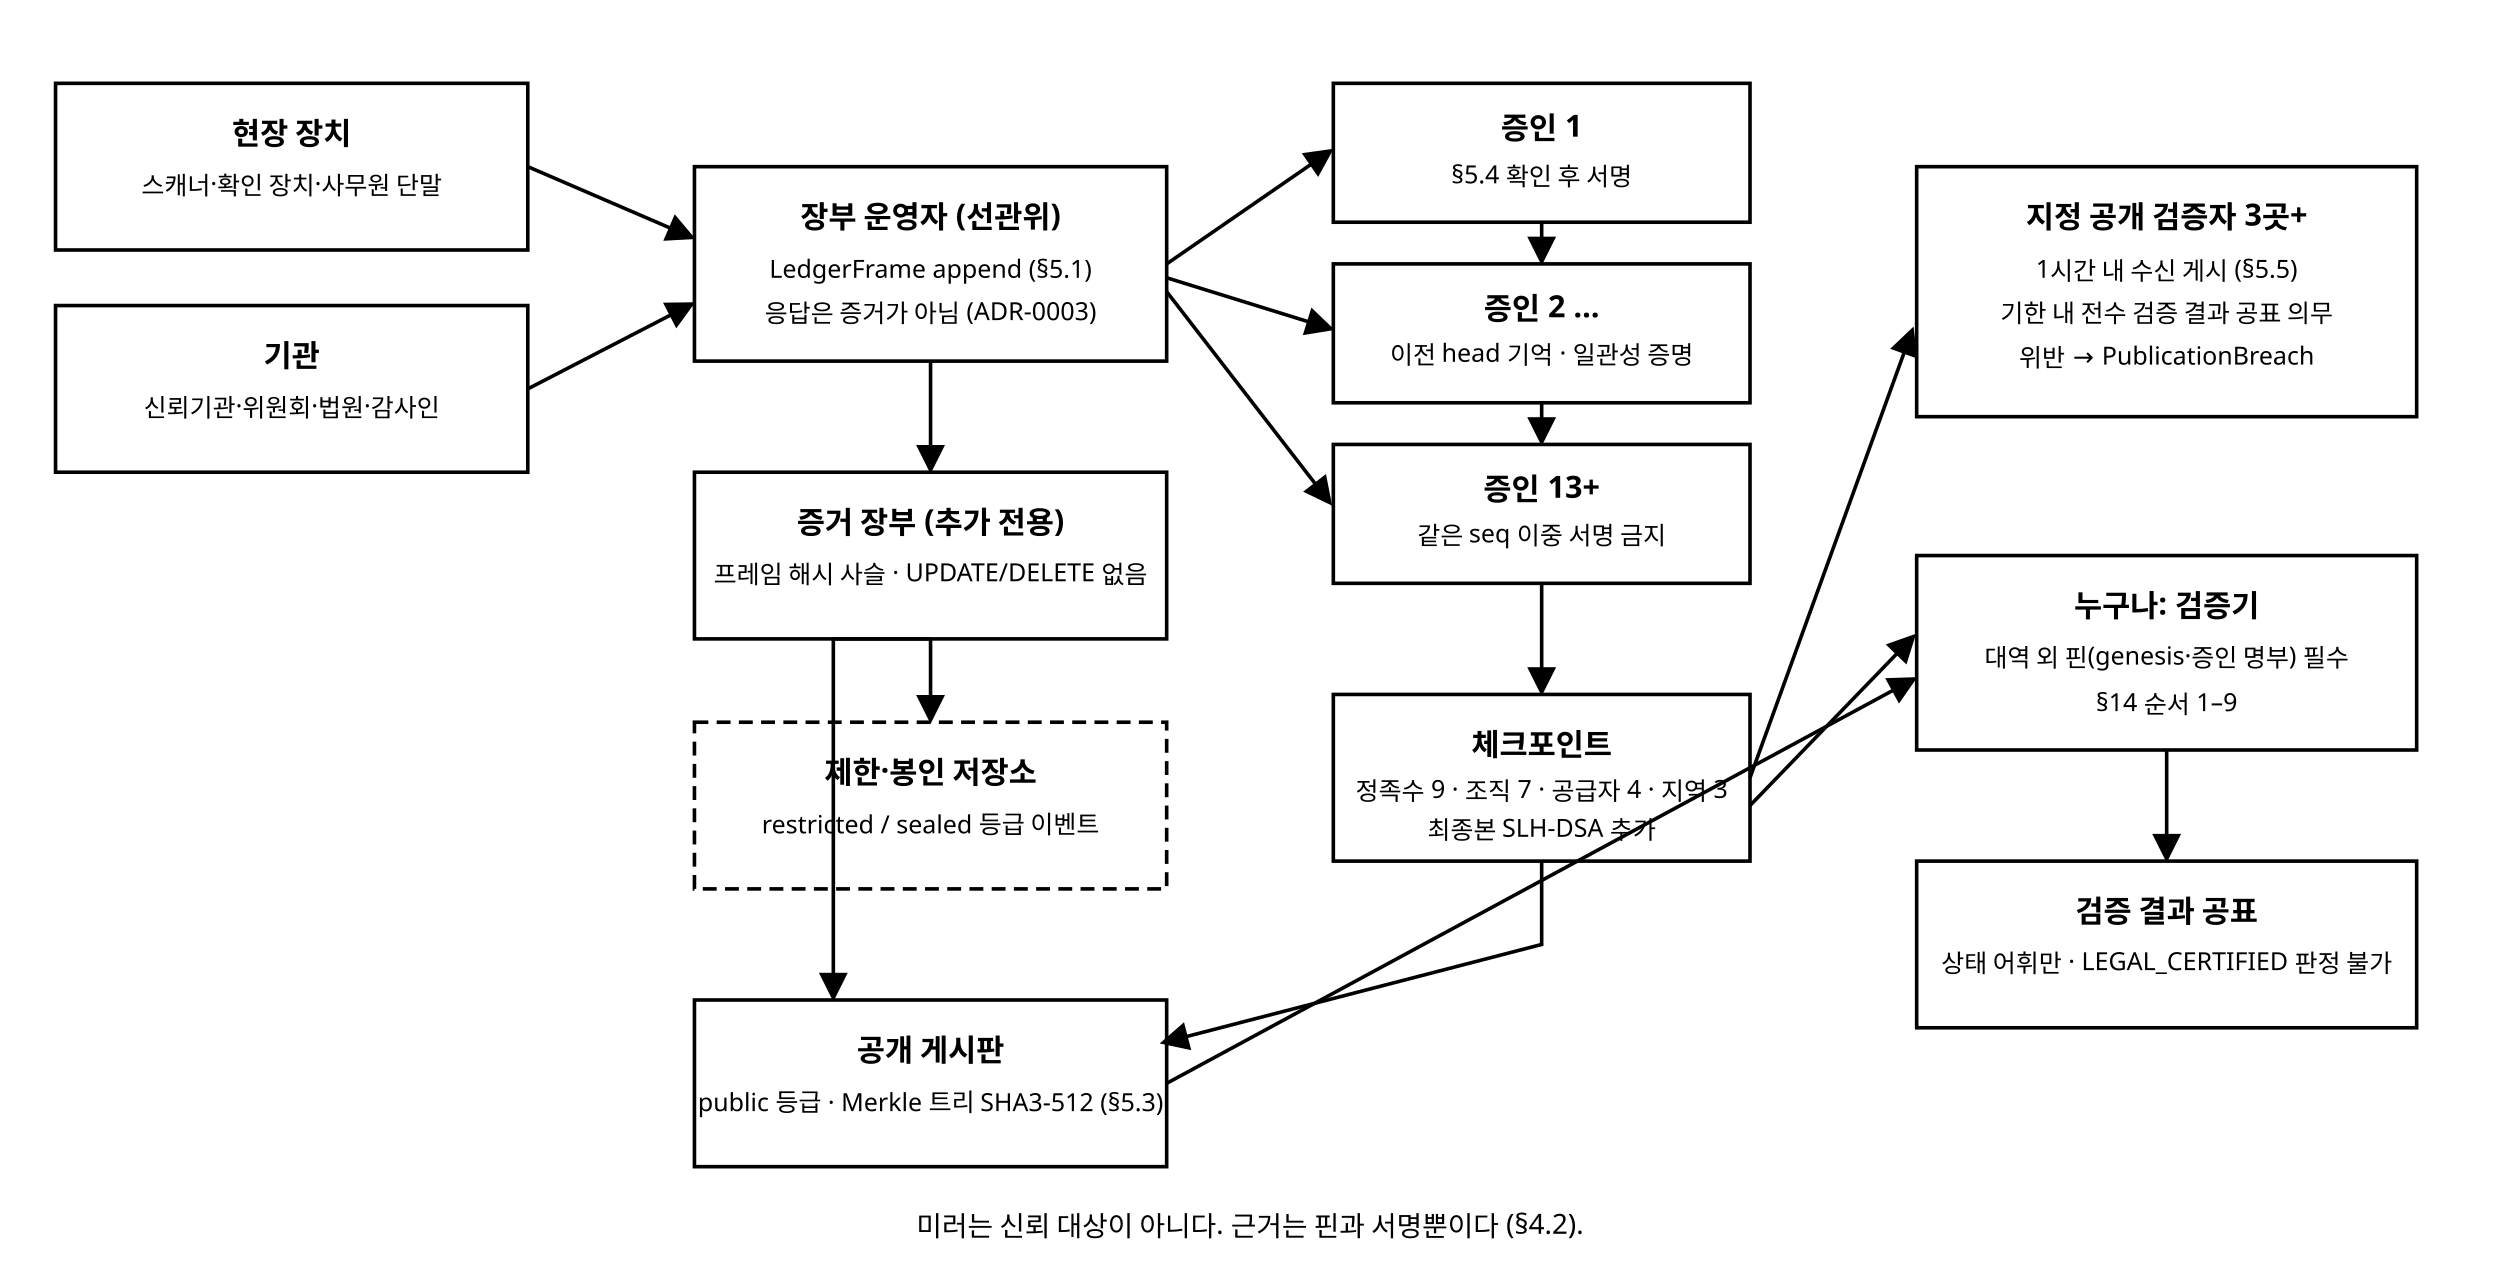
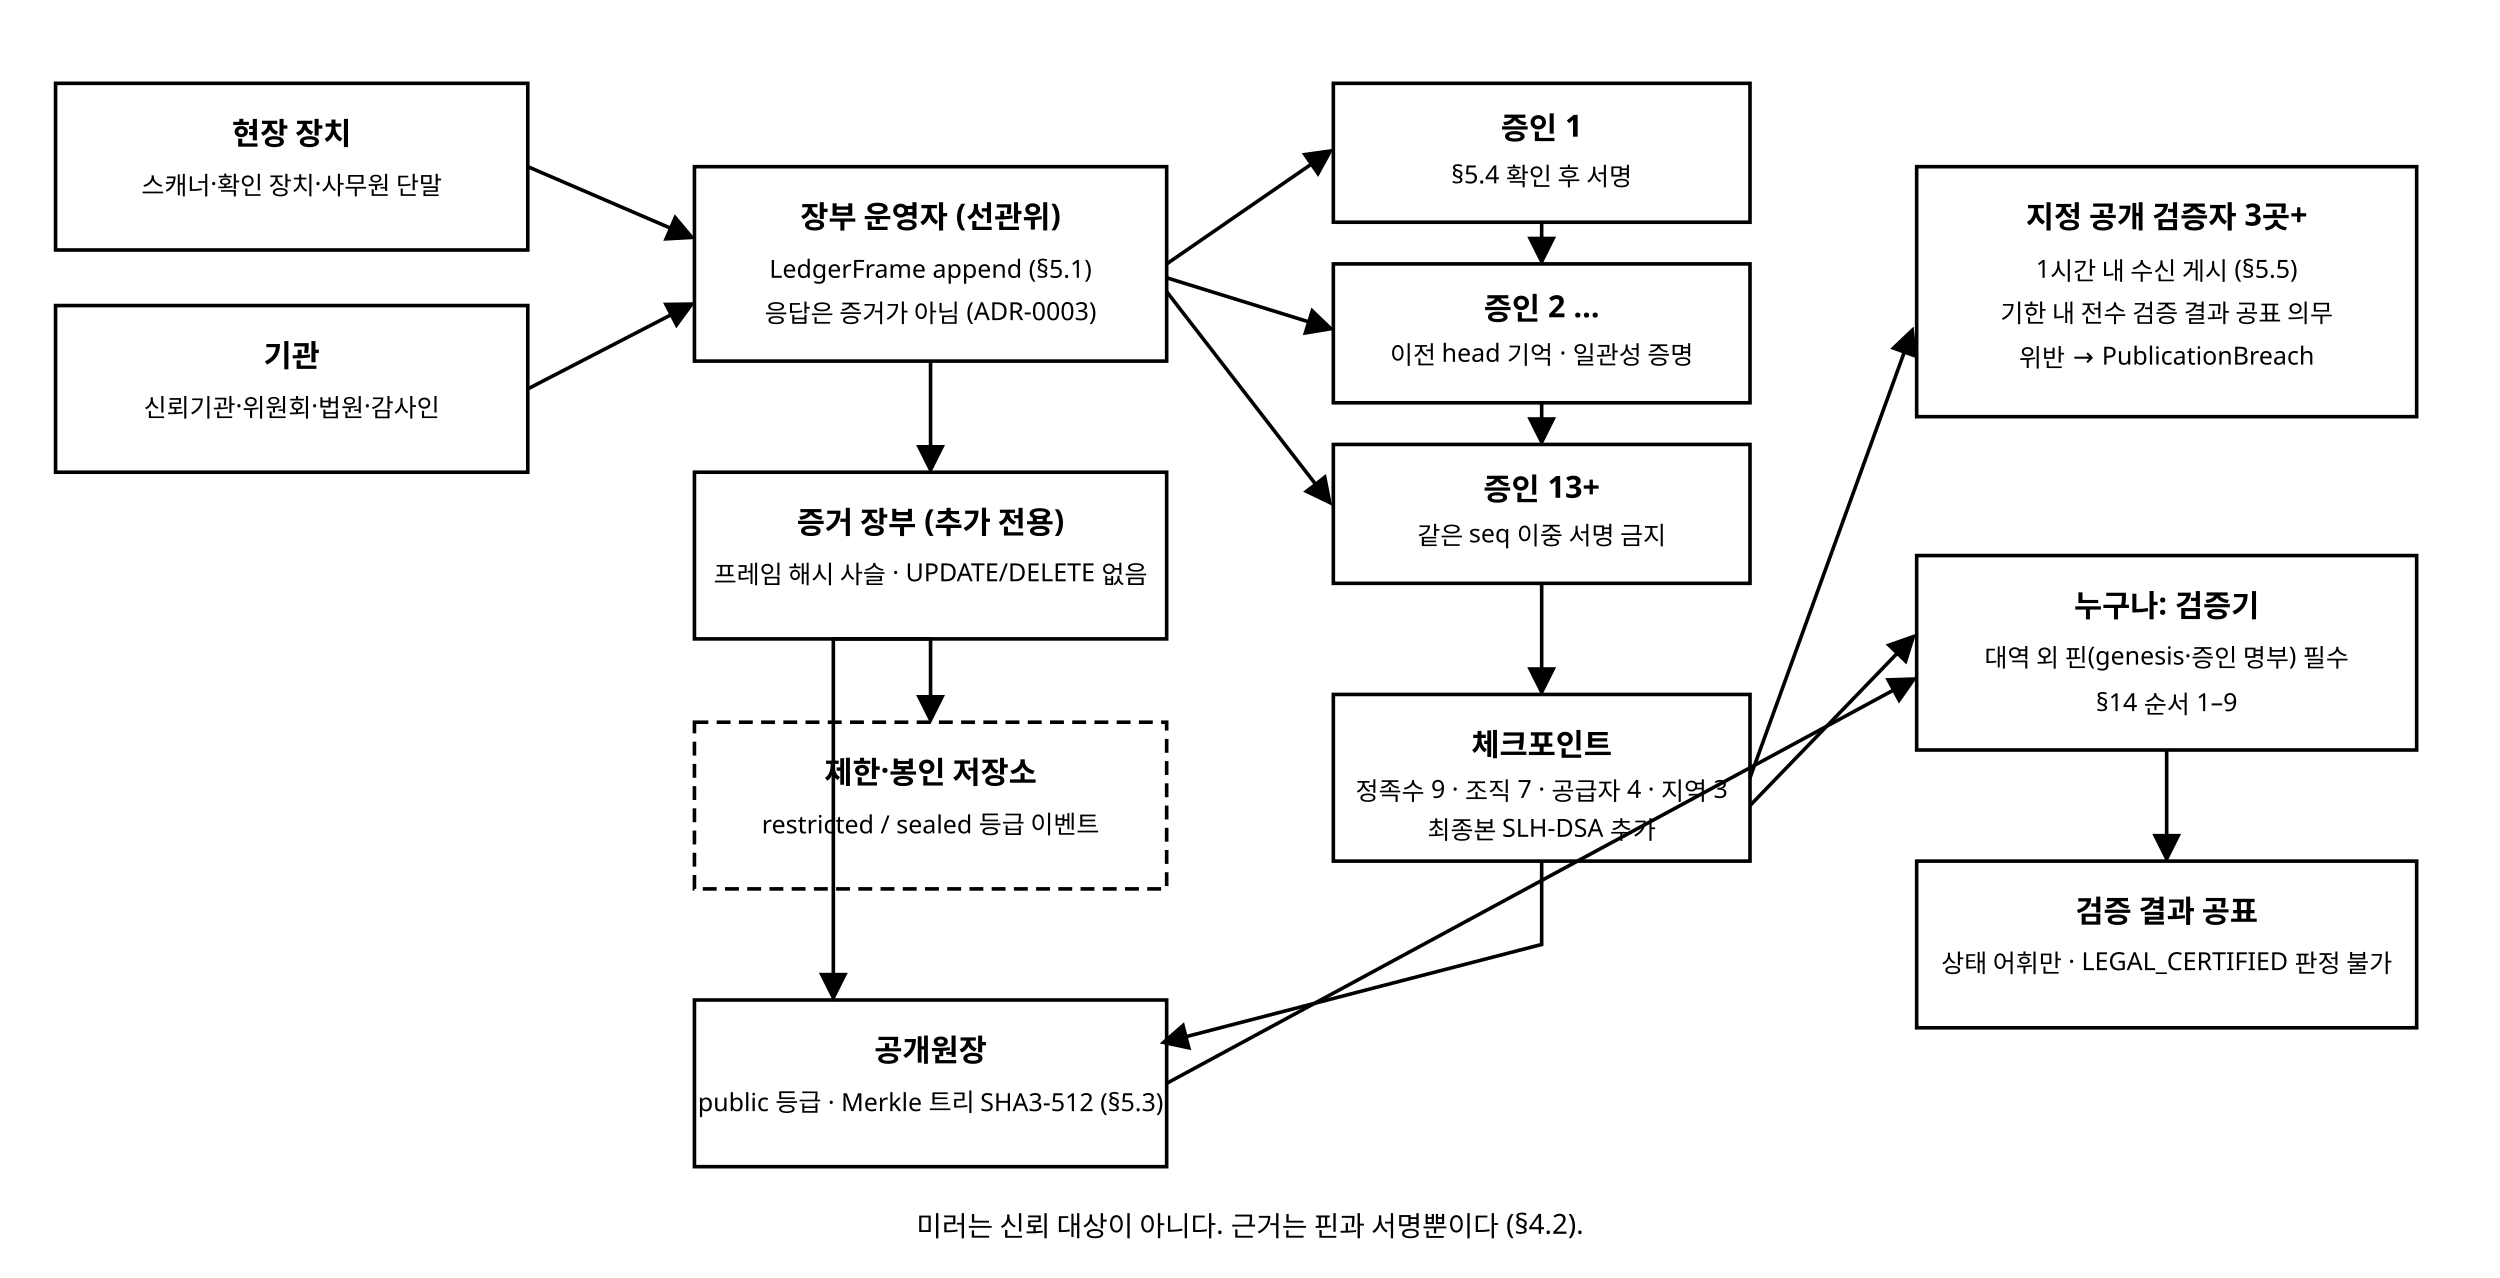
<svg xmlns="http://www.w3.org/2000/svg" viewBox="0 0 900 460" width="900" height="460" font-family="sans-serif" font-size="11">
  <defs>
    <marker id="b" markerWidth="8" markerHeight="8" refX="6" refY="4" orient="auto">
      <path d="M0,0 L8,4 L0,8 z" fill="currentColor" />
    </marker>
  </defs>
  <g fill="none" stroke="currentColor" stroke-width="1.3">
    <rect x="20" y="30" width="170" height="60" />
    <rect x="20" y="110" width="170" height="60" />
    <rect x="250" y="60" width="170" height="70" />
    <rect x="250" y="170" width="170" height="60" />
    <rect x="250" y="260" width="170" height="60" stroke-dasharray="5 3" />
    <rect x="480" y="30" width="150" height="50" />
    <rect x="480" y="95" width="150" height="50" />
    <rect x="480" y="160" width="150" height="50" />
    <rect x="480" y="250" width="150" height="60" />
    <rect x="690" y="60" width="180" height="90" />
    <rect x="690" y="200" width="180" height="70" />
    <rect x="690" y="310" width="180" height="60" />
    <rect x="250" y="360" width="170" height="60" />
  </g>
  <g fill="currentColor">
    <text x="105" y="52" text-anchor="middle" font-weight="bold">현장 장치</text>
    <text x="105" y="70" text-anchor="middle" font-size="9">스캐너·확인 장치·사무원 단말</text>
    <text x="105" y="132" text-anchor="middle" font-weight="bold">기관</text>
    <text x="105" y="150" text-anchor="middle" font-size="9">신뢰기관·위원회·법원·감사인</text>
    <text x="335" y="82" text-anchor="middle" font-weight="bold">장부 운영자 (선관위)</text>
    <text x="335" y="100" text-anchor="middle" font-size="9">LedgerFrame append (§5.1)</text>
    <text x="335" y="116" text-anchor="middle" font-size="9">응답은 증거가 아님 (ADR-0003)</text>
    <text x="335" y="192" text-anchor="middle" font-weight="bold">증거 장부 (추가 전용)</text>
    <text x="335" y="210" text-anchor="middle" font-size="9">프레임 해시 사슬 · UPDATE/DELETE 없음</text>
    <text x="335" y="282" text-anchor="middle" font-weight="bold">제한·봉인 저장소</text>
    <text x="335" y="300" text-anchor="middle" font-size="9">restricted / sealed 등급 이벤트</text>
-     <text x="335" y="382" text-anchor="middle" font-weight="bold">공개 게시판</text>
+     <text x="335" y="382" text-anchor="middle" font-weight="bold">공개원장</text>
    <text x="335" y="400" text-anchor="middle" font-size="9">public 등급 · Merkle 트리 SHA3-512 (§5.3)</text>
    <text x="555" y="50" text-anchor="middle" font-weight="bold">증인 1</text>
    <text x="555" y="66" text-anchor="middle" font-size="9">§5.4 확인 후 서명</text>
    <text x="555" y="115" text-anchor="middle" font-weight="bold">증인 2 …</text>
    <text x="555" y="131" text-anchor="middle" font-size="9">이전 head 기억 · 일관성 증명</text>
    <text x="555" y="180" text-anchor="middle" font-weight="bold">증인 13+</text>
    <text x="555" y="196" text-anchor="middle" font-size="9">같은 seq 이중 서명 금지</text>
    <text x="555" y="272" text-anchor="middle" font-weight="bold">체크포인트</text>
    <text x="555" y="288" text-anchor="middle" font-size="9">정족수 9 · 조직 7 · 공급자 4 · 지역 3</text>
    <text x="555" y="302" text-anchor="middle" font-size="9">최종본 SLH-DSA 추가</text>
    <text x="780" y="82" text-anchor="middle" font-weight="bold">지정 공개 검증자 3곳+</text>
    <text x="780" y="100" text-anchor="middle" font-size="9">1시간 내 수신 게시 (§5.5)</text>
    <text x="780" y="116" text-anchor="middle" font-size="9">기한 내 전수 검증 결과 공표 의무</text>
    <text x="780" y="132" text-anchor="middle" font-size="9">위반 → PublicationBreach</text>
    <text x="780" y="222" text-anchor="middle" font-weight="bold">누구나: 검증기</text>
    <text x="780" y="240" text-anchor="middle" font-size="9">대역 외 핀(genesis·증인 명부) 필수</text>
    <text x="780" y="256" text-anchor="middle" font-size="9">§14 순서 1–9</text>
    <text x="780" y="332" text-anchor="middle" font-weight="bold">검증 결과 공표</text>
    <text x="780" y="350" text-anchor="middle" font-size="9">상태 어휘만 · LEGAL_CERTIFIED 판정 불가</text>
    <text x="450" y="445" text-anchor="middle" font-size="10">미러는 신뢰 대상이 아니다. 근거는 핀과 서명뿐이다 (§4.2).</text>
  </g>
  <g fill="none" stroke="currentColor" stroke-width="1.3" marker-end="url(#b)">
    <path d="M190,60 L248,85" />
    <path d="M190,140 L248,110" />
    <path d="M335,130 L335,168" />
    <path d="M335,230 L335,258" />
    <path d="M335,230 L300,230 L300,358" />
    <path d="M420,95 L478,55" />
    <path d="M420,100 L478,118" />
    <path d="M420,105 L478,180" />
    <path d="M555,80 L555,93" />
    <path d="M555,145 L555,158" />
    <path d="M555,210 L555,248" />
    <path d="M630,280 L688,120" />
    <path d="M630,290 L688,230" />
    <path d="M420,390 L688,245" />
    <path d="M780,270 L780,308" />
    <path d="M555,310 L555,340 L420,375" />
  </g>
</svg>
